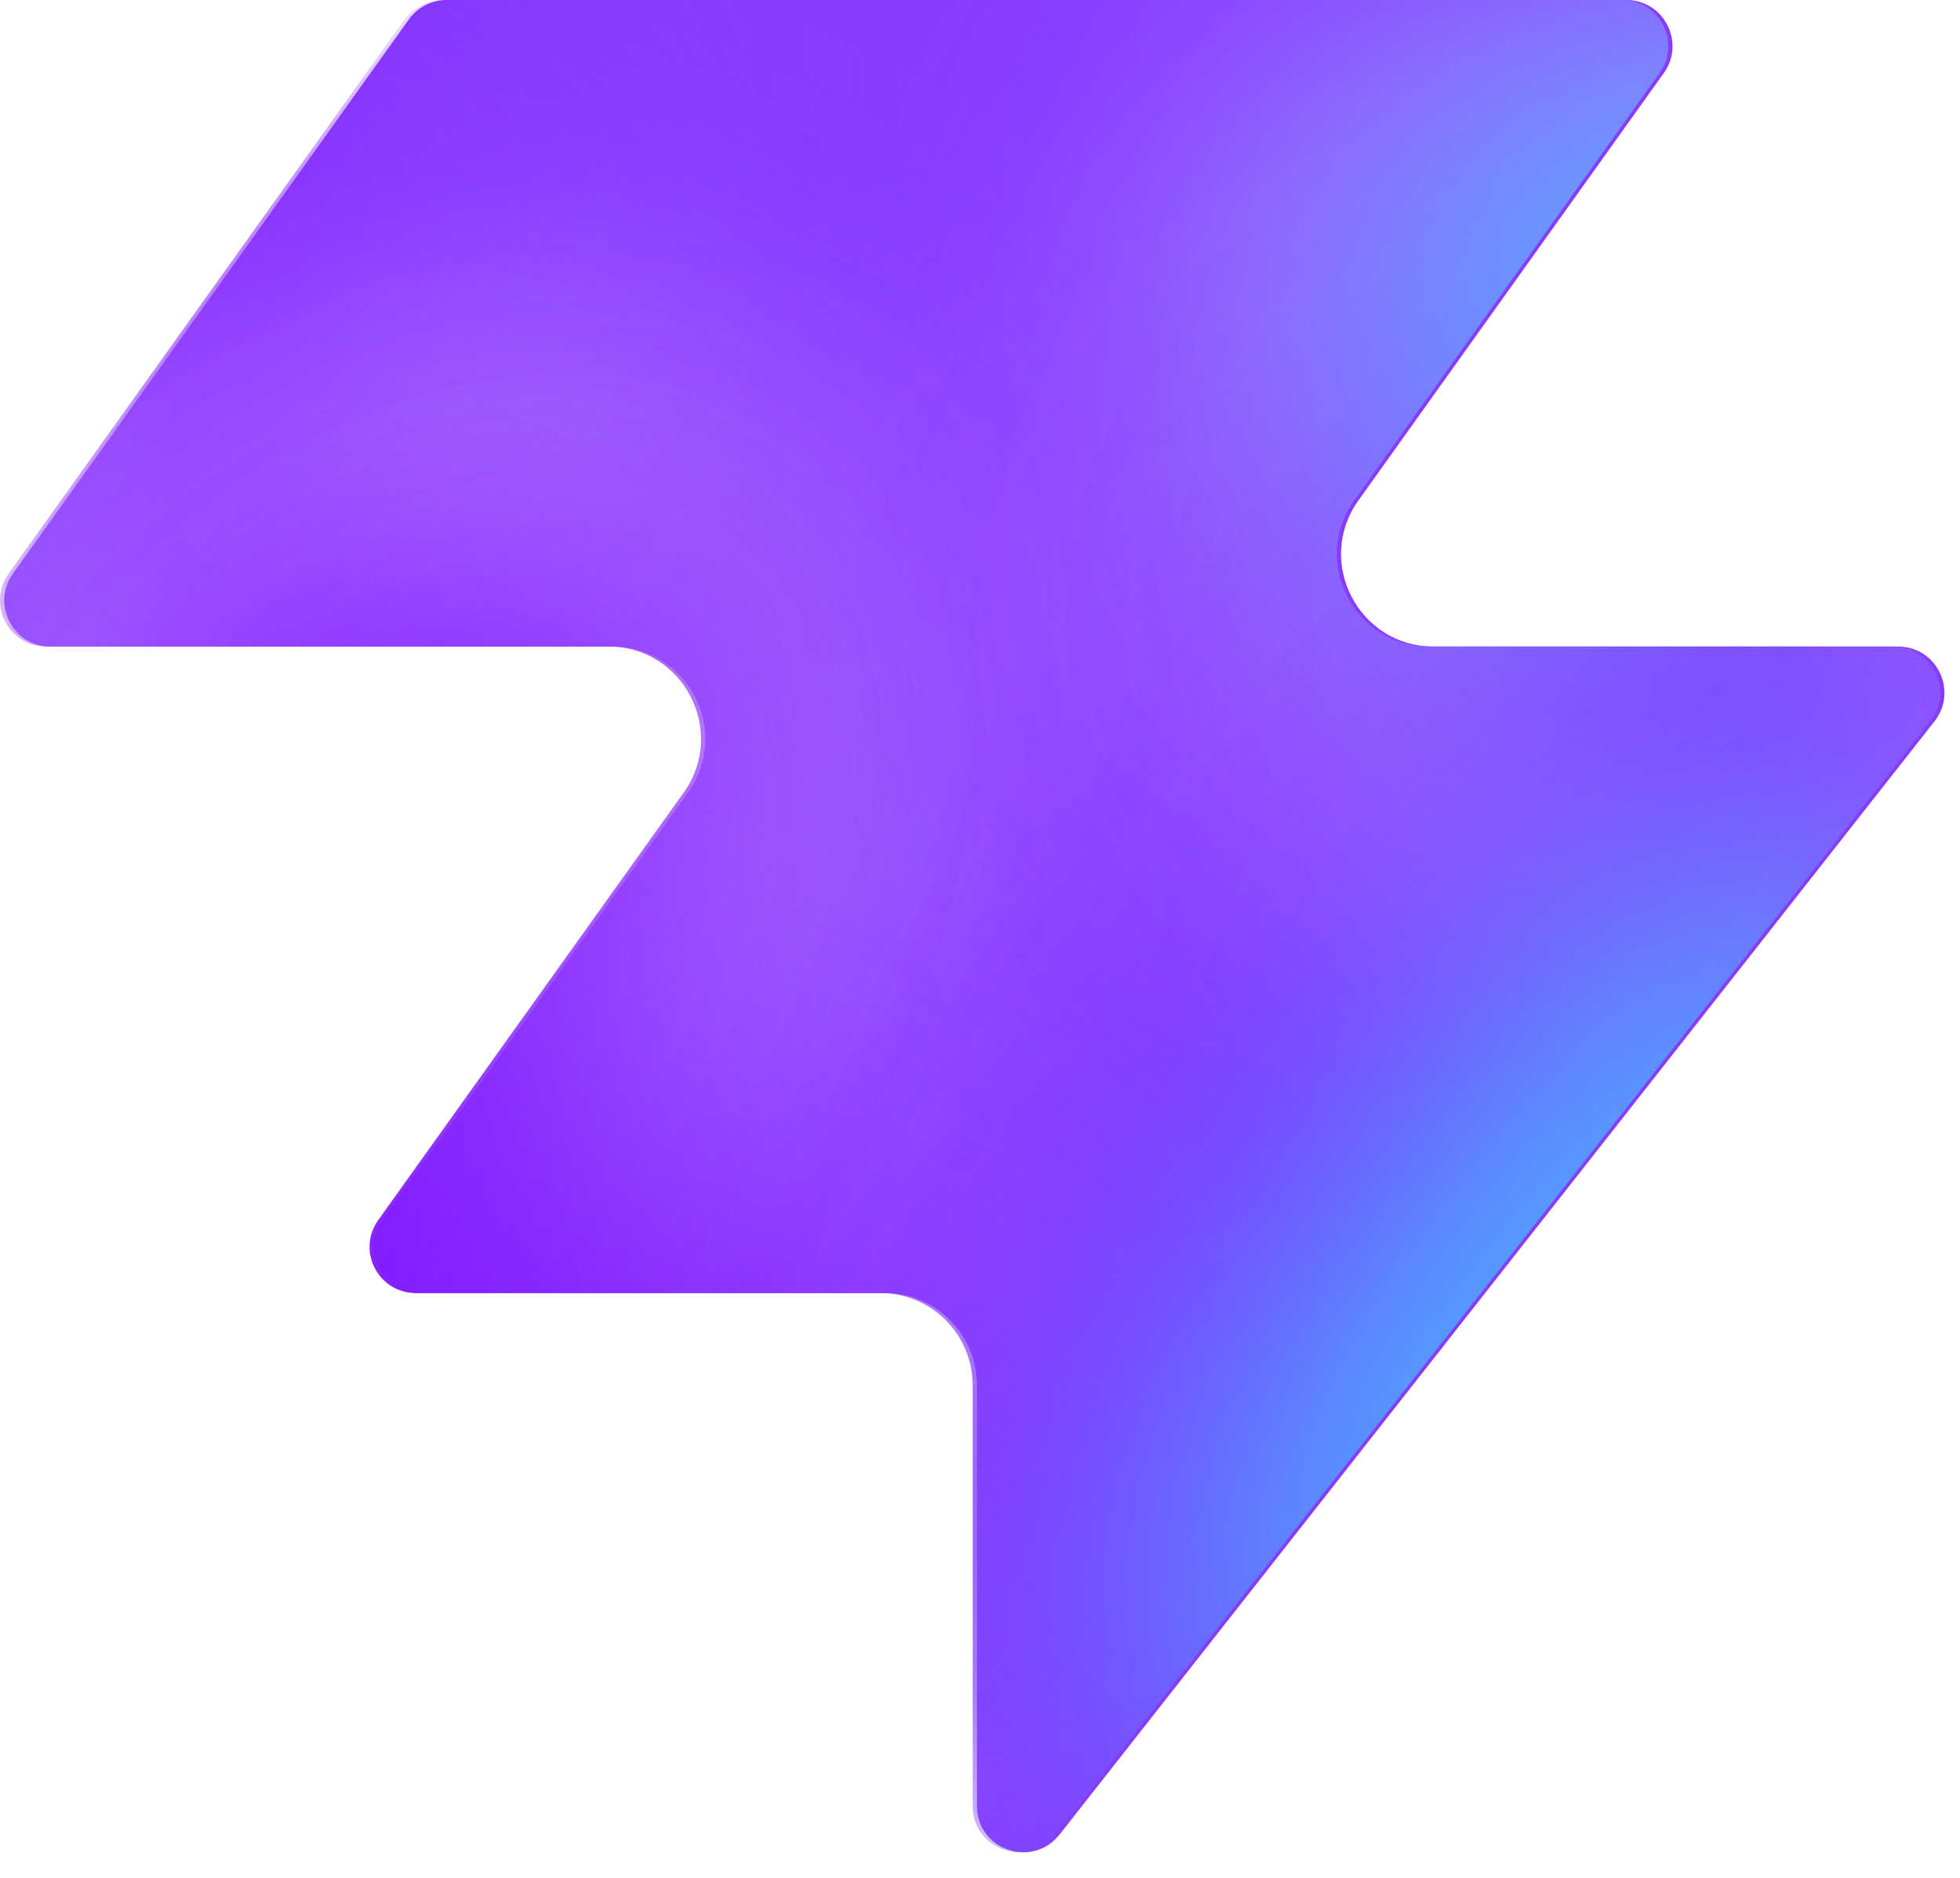
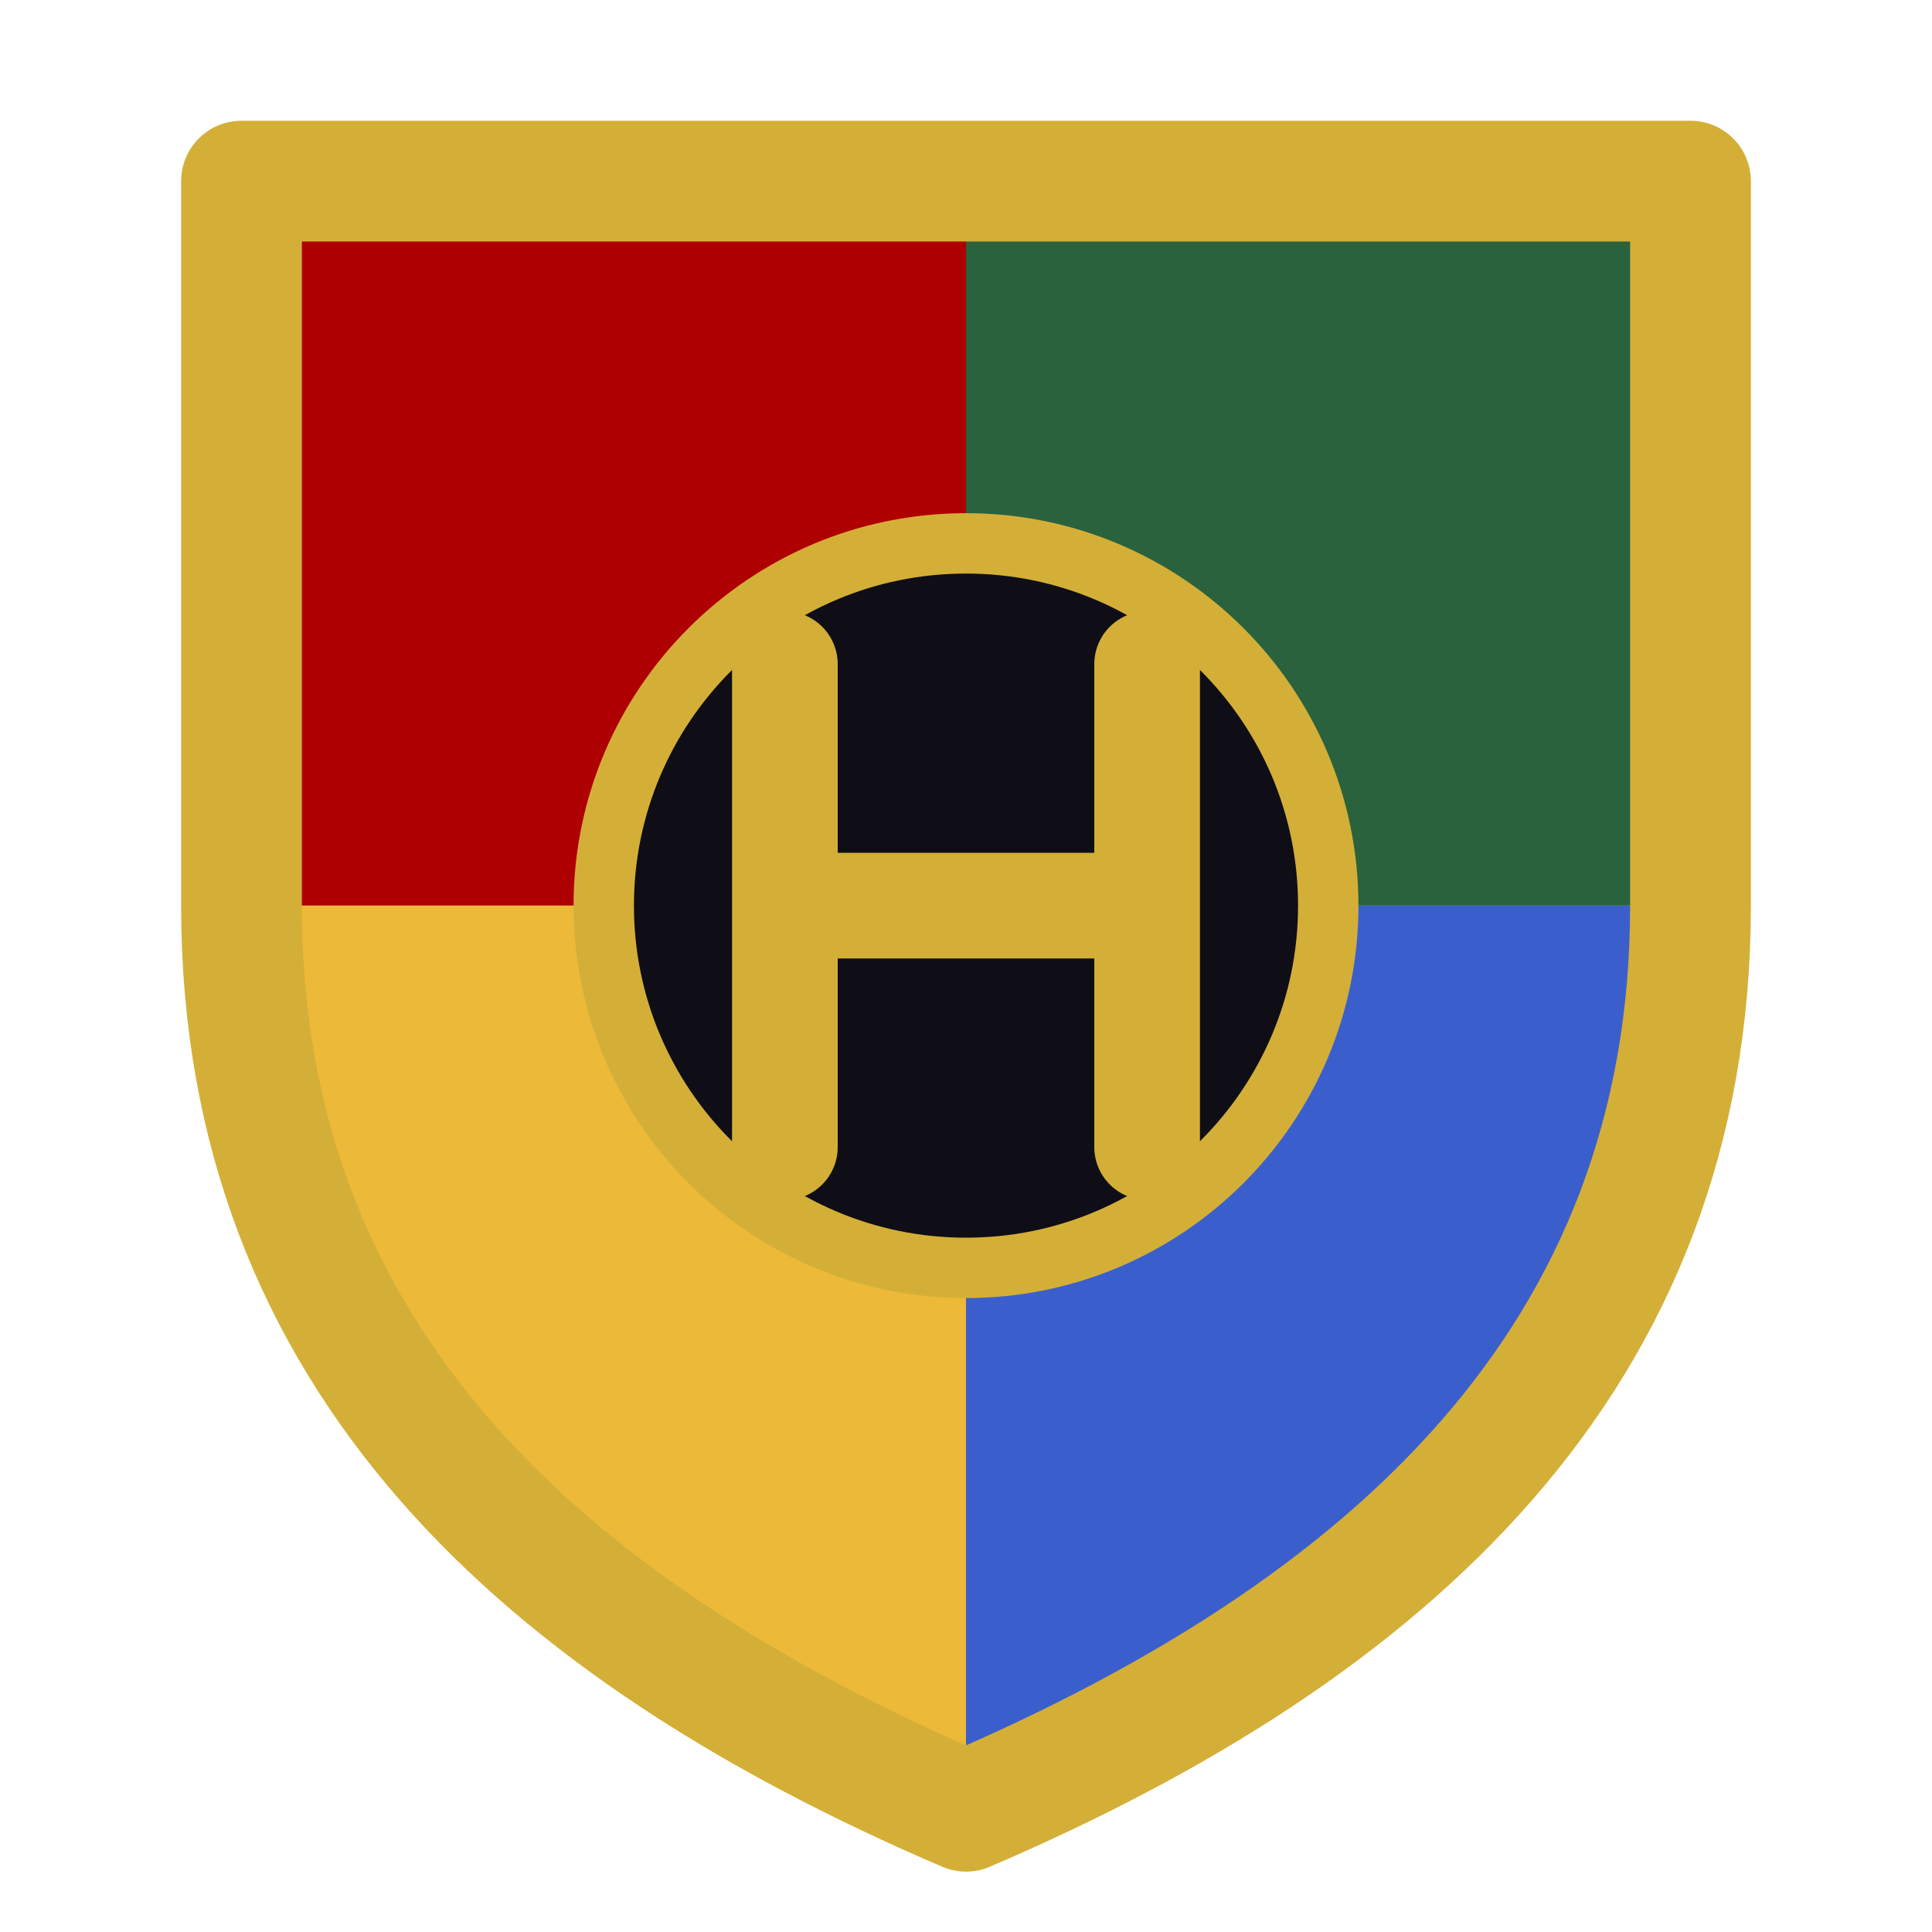
- <svg xmlns="http://www.w3.org/2000/svg" width="48" height="46" fill="none" viewBox="0 0 48 46">
-   <path fill="#863bff" d="M25.946 44.938c-.664.845-2.021.375-2.021-.698V33.937a2.26 2.26 0 0 0-2.262-2.262H10.287c-.92 0-1.456-1.04-.92-1.788l7.48-10.471c1.07-1.497 0-3.578-1.842-3.578H1.237c-.92 0-1.456-1.04-.92-1.788L10.013.474c.214-.297.556-.474.92-.474h28.894c.92 0 1.456 1.04.92 1.788l-7.48 10.471c-1.07 1.498 0 3.579 1.842 3.579h11.377c.943 0 1.473 1.088.89 1.83L25.947 44.94z" style="fill:#863bff;fill:color(display-p3 .525 .23 1);fill-opacity:1" />
-   <mask id="a" width="48" height="46" x="0" y="0" maskUnits="userSpaceOnUse" style="mask-type:alpha">
-     <path fill="#000" d="M25.842 44.938c-.664.844-2.021.375-2.021-.698V33.937a2.26 2.26 0 0 0-2.262-2.262H10.183c-.92 0-1.456-1.04-.92-1.788l7.48-10.471c1.07-1.498 0-3.579-1.842-3.579H1.133c-.92 0-1.456-1.04-.92-1.787L9.91.473c.214-.297.556-.474.92-.474h28.894c.92 0 1.456 1.04.92 1.788l-7.48 10.471c-1.07 1.498 0 3.578 1.842 3.578h11.377c.943 0 1.473 1.088.89 1.832L25.843 44.94z" style="fill:#000;fill-opacity:1" />
-   </mask>
-   <g mask="url(#a)">
-     <g filter="url(#b)">
-       <ellipse cx="5.508" cy="14.704" fill="#ede6ff" rx="5.508" ry="14.704" style="fill:#ede6ff;fill:color(display-p3 .927 .903 1);fill-opacity:1" transform="matrix(.00324 1 1 -.00324 -4.47 31.516)" />
-     </g>
-     <g filter="url(#c)">
-       <ellipse cx="10.399" cy="29.851" fill="#ede6ff" rx="10.399" ry="29.851" style="fill:#ede6ff;fill:color(display-p3 .927 .903 1);fill-opacity:1" transform="matrix(.00324 1 1 -.00324 -39.328 7.883)" />
-     </g>
-     <g filter="url(#d)">
-       <ellipse cx="5.508" cy="30.487" fill="#7e14ff" rx="5.508" ry="30.487" style="fill:#7e14ff;fill:color(display-p3 .492 .077 1);fill-opacity:1" transform="rotate(89.814 -25.913 -14.639)scale(1 -1)" />
-     </g>
-     <g filter="url(#e)">
-       <ellipse cx="5.508" cy="30.599" fill="#7e14ff" rx="5.508" ry="30.599" style="fill:#7e14ff;fill:color(display-p3 .492 .077 1);fill-opacity:1" transform="rotate(89.814 -32.644 -3.334)scale(1 -1)" />
-     </g>
-     <g filter="url(#f)">
-       <ellipse cx="5.508" cy="30.599" fill="#7e14ff" rx="5.508" ry="30.599" style="fill:#7e14ff;fill:color(display-p3 .492 .077 1);fill-opacity:1" transform="matrix(.00324 1 1 -.00324 -34.34 30.47)" />
-     </g>
-     <g filter="url(#g)">
-       <ellipse cx="14.072" cy="22.078" fill="#ede6ff" rx="14.072" ry="22.078" style="fill:#ede6ff;fill:color(display-p3 .927 .903 1);fill-opacity:1" transform="rotate(93.35 24.506 48.493)scale(-1 1)" />
-     </g>
-     <g filter="url(#h)">
-       <ellipse cx="3.47" cy="21.501" fill="#7e14ff" rx="3.47" ry="21.501" style="fill:#7e14ff;fill:color(display-p3 .492 .077 1);fill-opacity:1" transform="rotate(89.009 28.708 47.59)scale(-1 1)" />
-     </g>
-     <g filter="url(#i)">
-       <ellipse cx="3.47" cy="21.501" fill="#7e14ff" rx="3.47" ry="21.501" style="fill:#7e14ff;fill:color(display-p3 .492 .077 1);fill-opacity:1" transform="rotate(89.009 28.708 47.59)scale(-1 1)" />
-     </g>
-     <g filter="url(#j)">
-       <ellipse cx=".387" cy="8.972" fill="#7e14ff" rx="4.407" ry="29.108" style="fill:#7e14ff;fill:color(display-p3 .492 .077 1);fill-opacity:1" transform="rotate(39.51 .387 8.972)" />
-     </g>
-     <g filter="url(#k)">
-       <ellipse cx="47.523" cy="-6.092" fill="#7e14ff" rx="4.407" ry="29.108" style="fill:#7e14ff;fill:color(display-p3 .492 .077 1);fill-opacity:1" transform="rotate(37.892 47.523 -6.092)" />
-     </g>
-     <g filter="url(#l)">
-       <ellipse cx="41.412" cy="6.333" fill="#47bfff" rx="5.971" ry="9.665" style="fill:#47bfff;fill:color(display-p3 .28 .748 1);fill-opacity:1" transform="rotate(37.892 41.412 6.333)" />
-     </g>
-     <g filter="url(#m)">
-       <ellipse cx="-1.879" cy="38.332" fill="#7e14ff" rx="4.407" ry="29.108" style="fill:#7e14ff;fill:color(display-p3 .492 .077 1);fill-opacity:1" transform="rotate(37.892 -1.88 38.332)" />
-     </g>
-     <g filter="url(#n)">
-       <ellipse cx="-1.879" cy="38.332" fill="#7e14ff" rx="4.407" ry="29.108" style="fill:#7e14ff;fill:color(display-p3 .492 .077 1);fill-opacity:1" transform="rotate(37.892 -1.88 38.332)" />
-     </g>
-     <g filter="url(#o)">
-       <ellipse cx="35.651" cy="29.907" fill="#7e14ff" rx="4.407" ry="29.108" style="fill:#7e14ff;fill:color(display-p3 .492 .077 1);fill-opacity:1" transform="rotate(37.892 35.651 29.907)" />
-     </g>
-     <g filter="url(#p)">
-       <ellipse cx="38.418" cy="32.4" fill="#47bfff" rx="5.971" ry="15.297" style="fill:#47bfff;fill:color(display-p3 .28 .748 1);fill-opacity:1" transform="rotate(37.892 38.418 32.4)" />
-     </g>
-   </g>
-   <defs>
-     <filter id="b" width="60.045" height="41.654" x="-19.77" y="16.149" color-interpolation-filters="sRGB" filterUnits="userSpaceOnUse">
-       <feFlood flood-opacity="0" result="BackgroundImageFix" />
-       <feBlend in="SourceGraphic" in2="BackgroundImageFix" result="shape" />
-       <feGaussianBlur result="effect1_foregroundBlur_2002_17158" stdDeviation="7.659" />
-     </filter>
-     <filter id="c" width="90.34" height="51.437" x="-54.613" y="-7.533" color-interpolation-filters="sRGB" filterUnits="userSpaceOnUse">
-       <feFlood flood-opacity="0" result="BackgroundImageFix" />
-       <feBlend in="SourceGraphic" in2="BackgroundImageFix" result="shape" />
-       <feGaussianBlur result="effect1_foregroundBlur_2002_17158" stdDeviation="7.659" />
-     </filter>
-     <filter id="d" width="79.355" height="29.4" x="-49.64" y="2.03" color-interpolation-filters="sRGB" filterUnits="userSpaceOnUse">
-       <feFlood flood-opacity="0" result="BackgroundImageFix" />
-       <feBlend in="SourceGraphic" in2="BackgroundImageFix" result="shape" />
-       <feGaussianBlur result="effect1_foregroundBlur_2002_17158" stdDeviation="4.596" />
-     </filter>
-     <filter id="e" width="79.579" height="29.4" x="-45.045" y="20.029" color-interpolation-filters="sRGB" filterUnits="userSpaceOnUse">
-       <feFlood flood-opacity="0" result="BackgroundImageFix" />
-       <feBlend in="SourceGraphic" in2="BackgroundImageFix" result="shape" />
-       <feGaussianBlur result="effect1_foregroundBlur_2002_17158" stdDeviation="4.596" />
-     </filter>
-     <filter id="f" width="79.579" height="29.4" x="-43.513" y="21.178" color-interpolation-filters="sRGB" filterUnits="userSpaceOnUse">
-       <feFlood flood-opacity="0" result="BackgroundImageFix" />
-       <feBlend in="SourceGraphic" in2="BackgroundImageFix" result="shape" />
-       <feGaussianBlur result="effect1_foregroundBlur_2002_17158" stdDeviation="4.596" />
-     </filter>
-     <filter id="g" width="74.749" height="58.852" x="15.756" y="-17.901" color-interpolation-filters="sRGB" filterUnits="userSpaceOnUse">
-       <feFlood flood-opacity="0" result="BackgroundImageFix" />
-       <feBlend in="SourceGraphic" in2="BackgroundImageFix" result="shape" />
-       <feGaussianBlur result="effect1_foregroundBlur_2002_17158" stdDeviation="7.659" />
-     </filter>
-     <filter id="h" width="61.377" height="25.362" x="23.548" y="2.284" color-interpolation-filters="sRGB" filterUnits="userSpaceOnUse">
-       <feFlood flood-opacity="0" result="BackgroundImageFix" />
-       <feBlend in="SourceGraphic" in2="BackgroundImageFix" result="shape" />
-       <feGaussianBlur result="effect1_foregroundBlur_2002_17158" stdDeviation="4.596" />
-     </filter>
-     <filter id="i" width="61.377" height="25.362" x="23.548" y="2.284" color-interpolation-filters="sRGB" filterUnits="userSpaceOnUse">
-       <feFlood flood-opacity="0" result="BackgroundImageFix" />
-       <feBlend in="SourceGraphic" in2="BackgroundImageFix" result="shape" />
-       <feGaussianBlur result="effect1_foregroundBlur_2002_17158" stdDeviation="4.596" />
-     </filter>
-     <filter id="j" width="56.045" height="63.649" x="-27.636" y="-22.853" color-interpolation-filters="sRGB" filterUnits="userSpaceOnUse">
-       <feFlood flood-opacity="0" result="BackgroundImageFix" />
-       <feBlend in="SourceGraphic" in2="BackgroundImageFix" result="shape" />
-       <feGaussianBlur result="effect1_foregroundBlur_2002_17158" stdDeviation="4.596" />
-     </filter>
-     <filter id="k" width="54.814" height="64.646" x="20.116" y="-38.415" color-interpolation-filters="sRGB" filterUnits="userSpaceOnUse">
-       <feFlood flood-opacity="0" result="BackgroundImageFix" />
-       <feBlend in="SourceGraphic" in2="BackgroundImageFix" result="shape" />
-       <feGaussianBlur result="effect1_foregroundBlur_2002_17158" stdDeviation="4.596" />
-     </filter>
-     <filter id="l" width="33.541" height="35.313" x="24.641" y="-11.323" color-interpolation-filters="sRGB" filterUnits="userSpaceOnUse">
-       <feFlood flood-opacity="0" result="BackgroundImageFix" />
-       <feBlend in="SourceGraphic" in2="BackgroundImageFix" result="shape" />
-       <feGaussianBlur result="effect1_foregroundBlur_2002_17158" stdDeviation="4.596" />
-     </filter>
-     <filter id="m" width="54.814" height="64.646" x="-29.286" y="6.009" color-interpolation-filters="sRGB" filterUnits="userSpaceOnUse">
-       <feFlood flood-opacity="0" result="BackgroundImageFix" />
-       <feBlend in="SourceGraphic" in2="BackgroundImageFix" result="shape" />
-       <feGaussianBlur result="effect1_foregroundBlur_2002_17158" stdDeviation="4.596" />
-     </filter>
-     <filter id="n" width="54.814" height="64.646" x="-29.286" y="6.009" color-interpolation-filters="sRGB" filterUnits="userSpaceOnUse">
-       <feFlood flood-opacity="0" result="BackgroundImageFix" />
-       <feBlend in="SourceGraphic" in2="BackgroundImageFix" result="shape" />
-       <feGaussianBlur result="effect1_foregroundBlur_2002_17158" stdDeviation="4.596" />
-     </filter>
-     <filter id="o" width="54.814" height="64.646" x="8.244" y="-2.416" color-interpolation-filters="sRGB" filterUnits="userSpaceOnUse">
-       <feFlood flood-opacity="0" result="BackgroundImageFix" />
-       <feBlend in="SourceGraphic" in2="BackgroundImageFix" result="shape" />
-       <feGaussianBlur result="effect1_foregroundBlur_2002_17158" stdDeviation="4.596" />
-     </filter>
-     <filter id="p" width="39.409" height="43.623" x="18.713" y="10.588" color-interpolation-filters="sRGB" filterUnits="userSpaceOnUse">
-       <feFlood flood-opacity="0" result="BackgroundImageFix" />
-       <feBlend in="SourceGraphic" in2="BackgroundImageFix" result="shape" />
-       <feGaussianBlur result="effect1_foregroundBlur_2002_17158" stdDeviation="4.596" />
-     </filter>
-   </defs>
+ <svg xmlns="http://www.w3.org/2000/svg" width="64" height="64" viewBox="0 0 64 64">
+   <path d="M8 6h24v24H8z" fill="#ae0001" />
+   <path d="M32 6h24v24H32z" fill="#2a623d" />
+   <path d="M8 30h24v30C18 54 8 45 8 30z" fill="#ecb939" />
+   <path d="M32 30h24c0 15-10 24-24 30z" fill="#3a5fcd" />
+   <path d="M8 6h48v24c0 15-10 24-24 30C18 54 8 45 8 30z" fill="none" stroke="#d4af37" stroke-width="4" stroke-linejoin="round" />
+   <circle cx="32" cy="30" r="12" fill="#0f0e17" stroke="#d4af37" stroke-width="2" />
+   <path d="M26 22v16M38 22v16M26 30h12" stroke="#d4af37" stroke-width="3.5" stroke-linecap="round" />
</svg>
